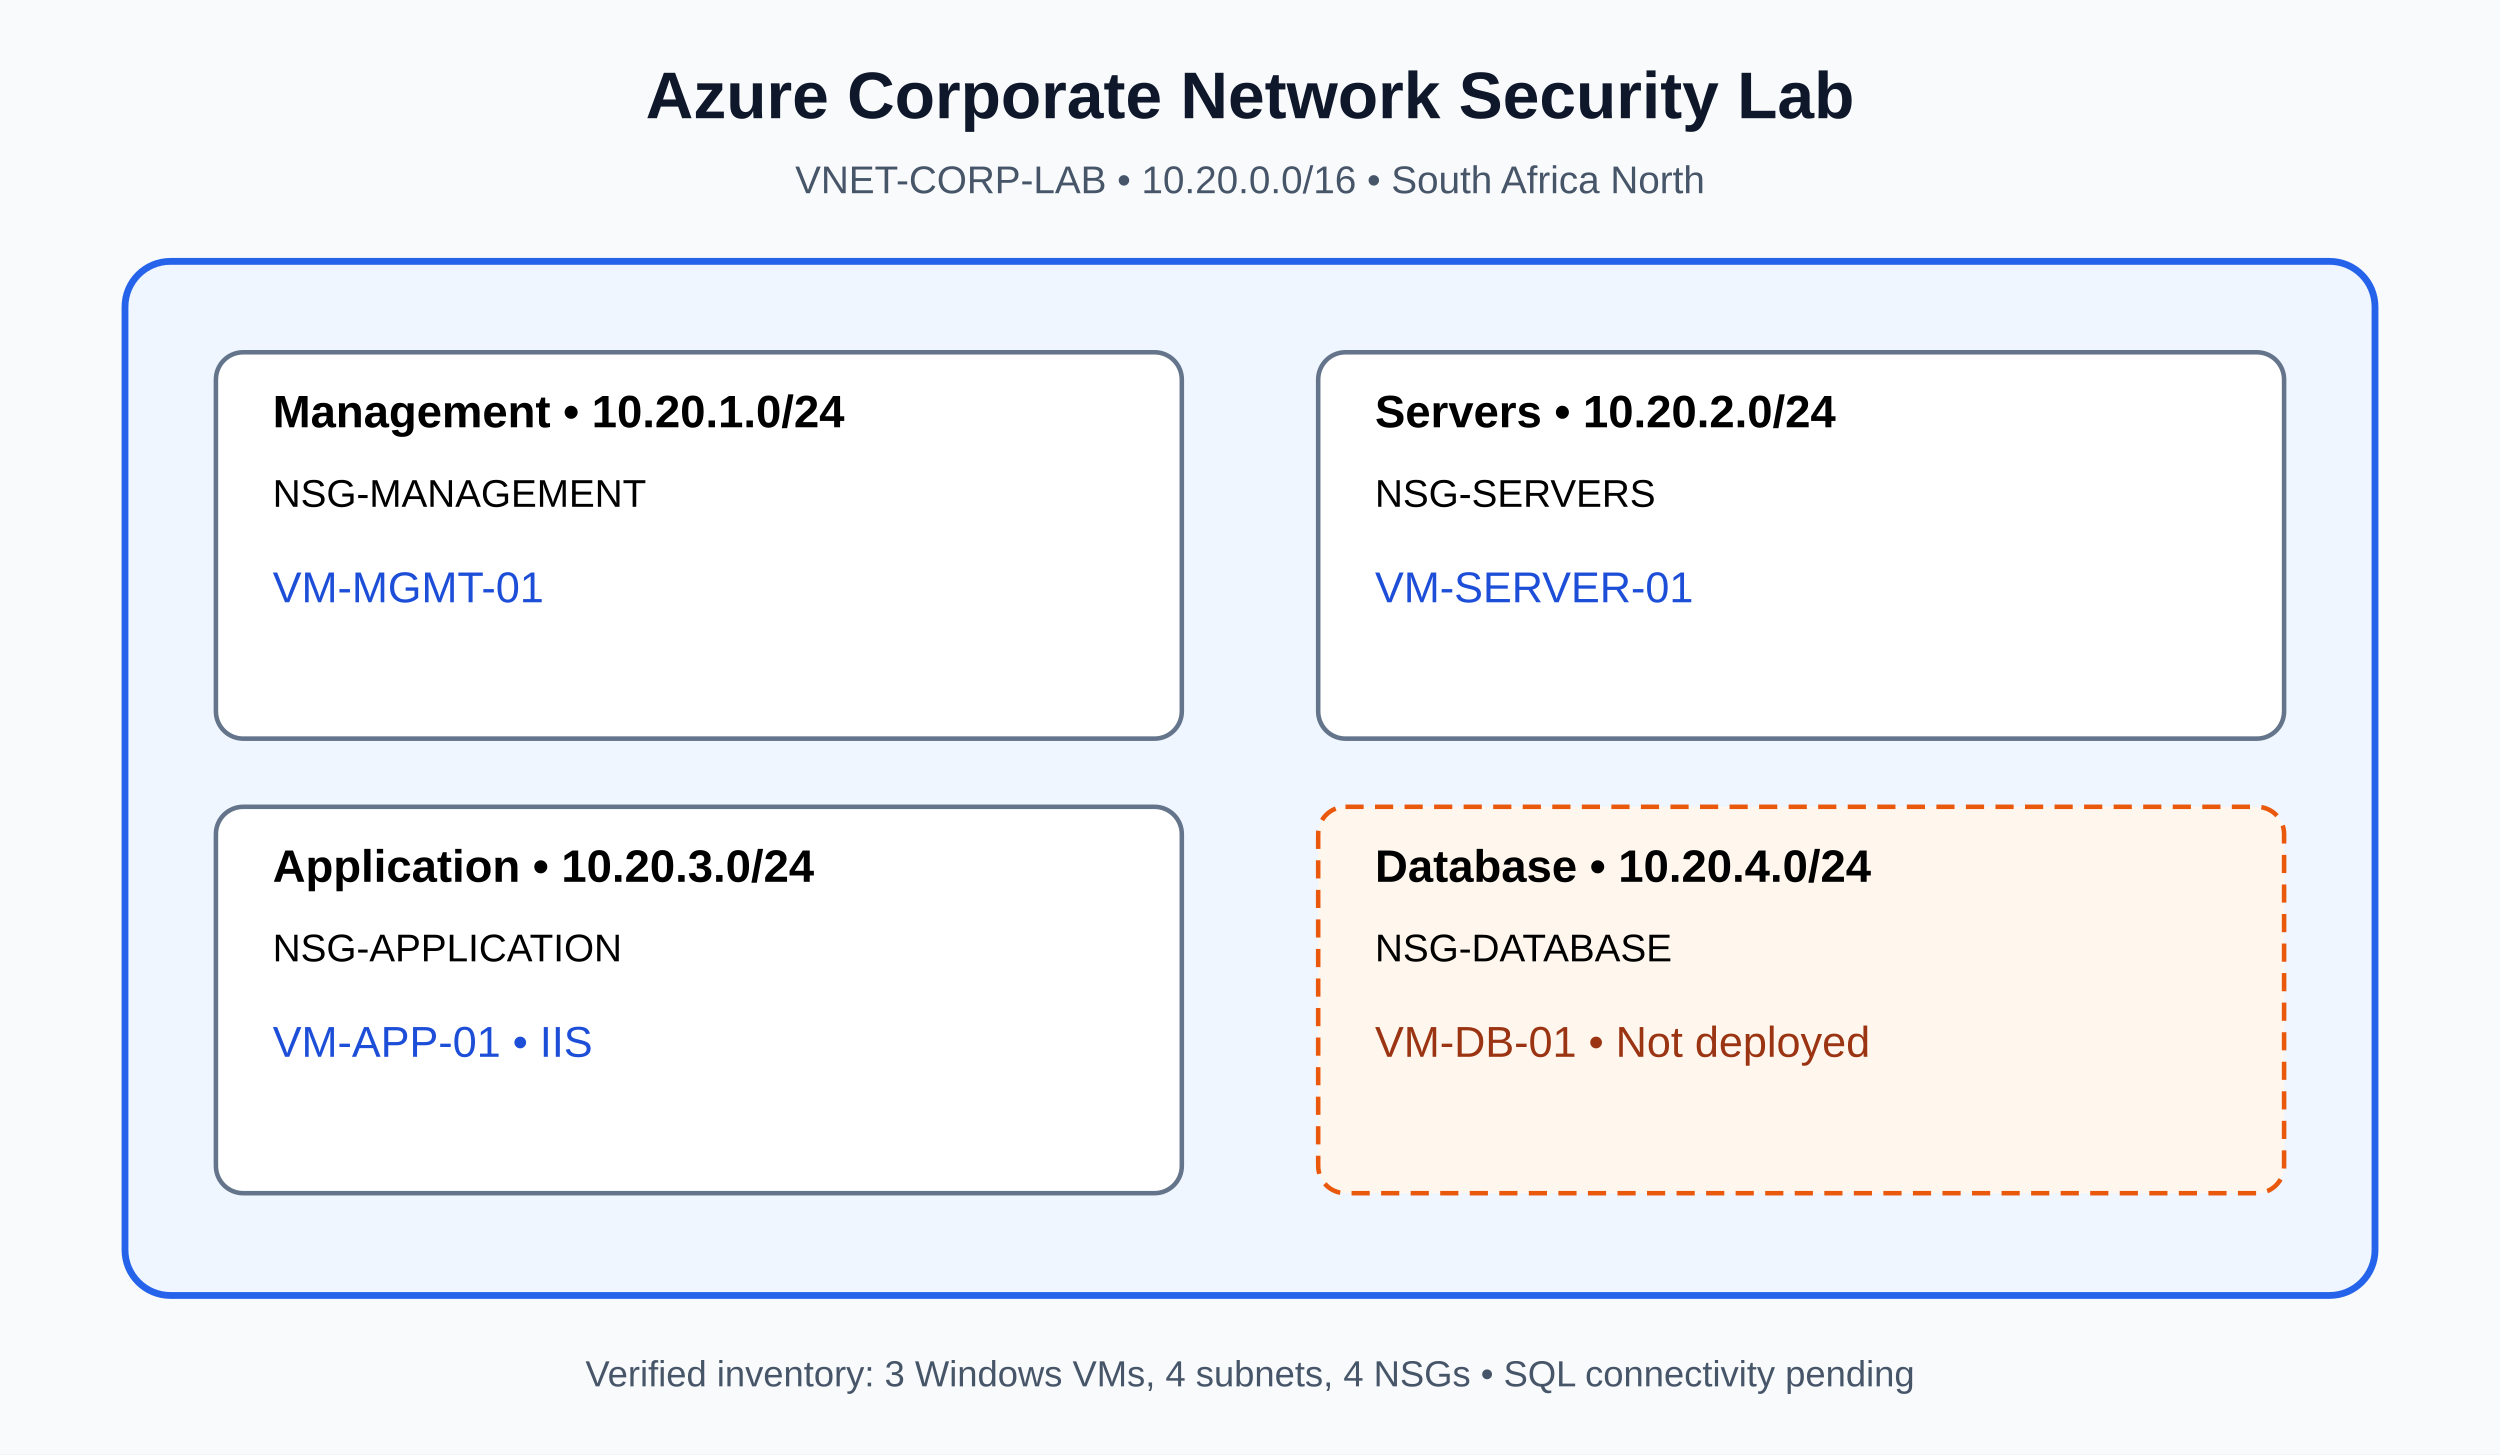
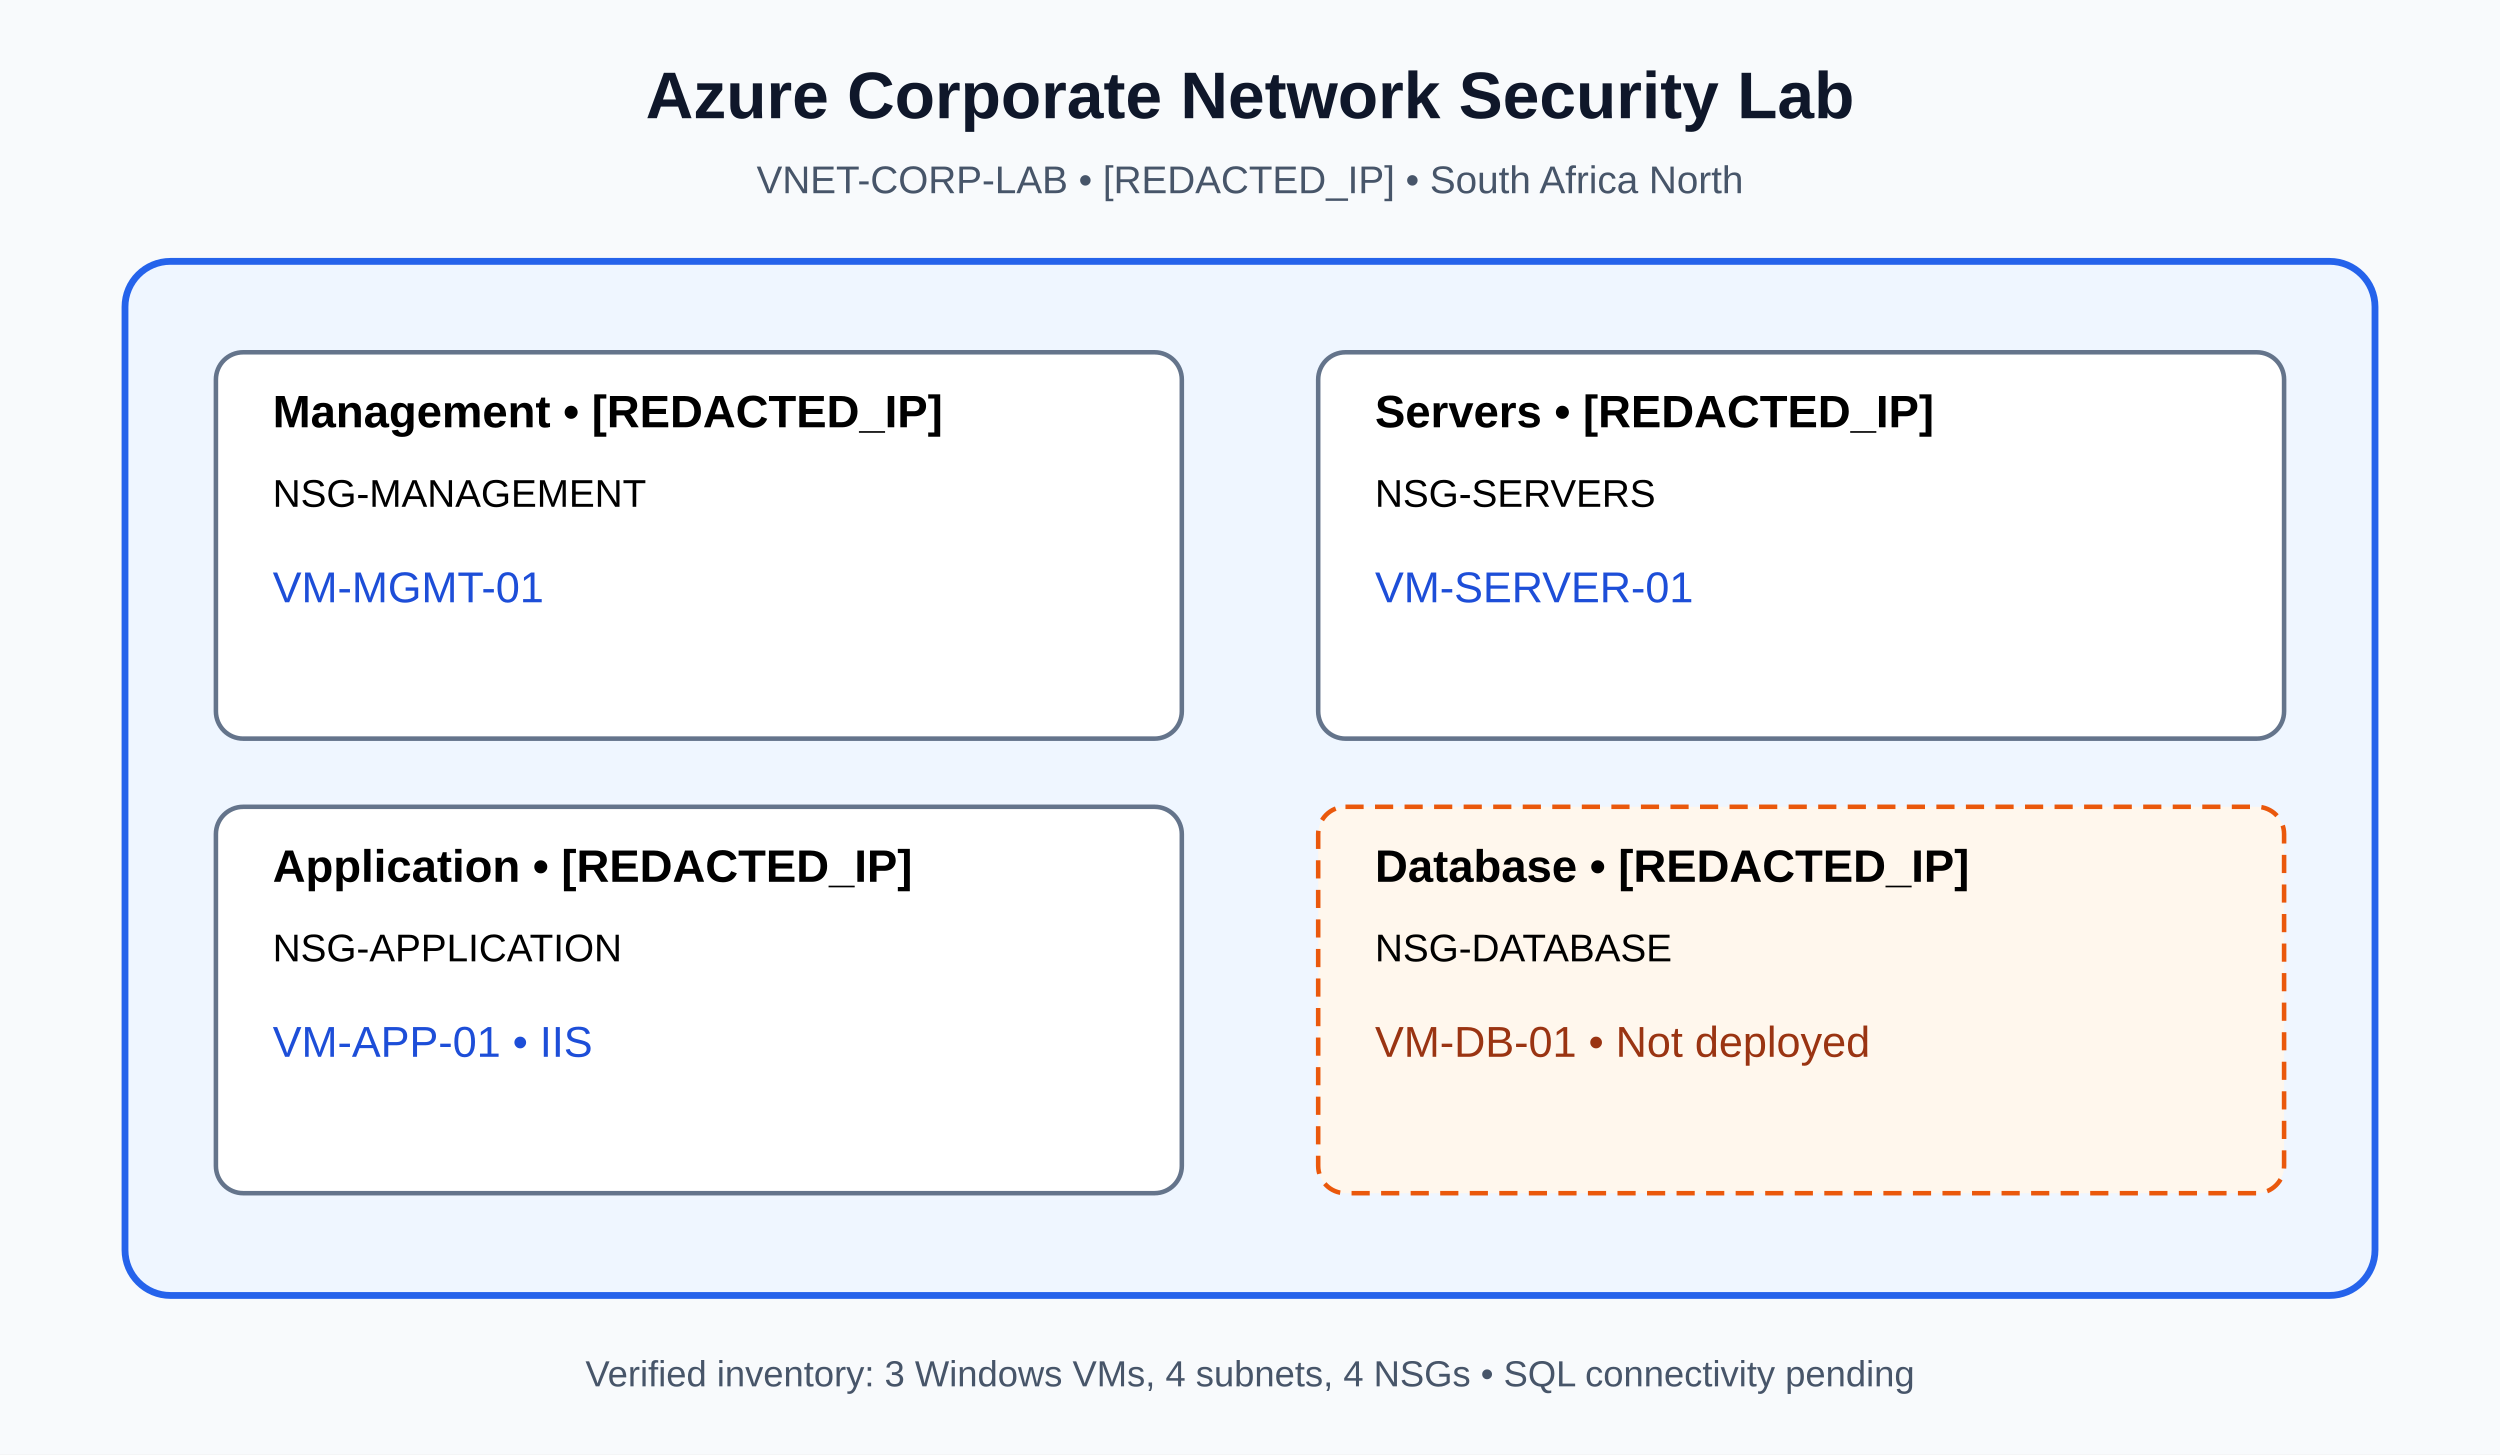
<svg xmlns="http://www.w3.org/2000/svg" width="1100" height="640" viewBox="0 0 1100 640">
  <rect width="1100" height="640" fill="#f8fafc" />
  <text x="550" y="52" font-family="Arial" font-size="29" font-weight="bold" fill="#0f172a" text-anchor="middle">Azure Corporate Network Security Lab</text>
-   <text x="550" y="85" font-family="Arial" font-size="17" fill="#475569" text-anchor="middle">VNET-CORP-LAB • 10.20.0.0/16 • South Africa North</text>
+   <text x="550" y="85" font-family="Arial" font-size="17" fill="#475569" text-anchor="middle">VNET-CORP-LAB • [REDACTED_IP] • South Africa North</text>
  <rect x="55" y="115" width="990" height="455" rx="20" fill="#eff6ff" stroke="#2563eb" stroke-width="3" />
  <rect x="95" y="155" width="425" height="170" rx="12" fill="#ffffff" stroke="#64748b" stroke-width="2" />
-   <text x="120" y="188" font-family="Arial" font-size="20" font-weight="bold">Management • 10.20.1.0/24</text>
+   <text x="120" y="188" font-family="Arial" font-size="20" font-weight="bold">Management • [REDACTED_IP]</text>
  <text x="120" y="223" font-family="Arial" font-size="17">NSG-MANAGEMENT</text>
  <text x="120" y="265" font-family="Arial" font-size="19" fill="#1d4ed8">VM-MGMT-01</text>
  <rect x="580" y="155" width="425" height="170" rx="12" fill="#ffffff" stroke="#64748b" stroke-width="2" />
-   <text x="605" y="188" font-family="Arial" font-size="20" font-weight="bold">Servers • 10.20.2.0/24</text>
+   <text x="605" y="188" font-family="Arial" font-size="20" font-weight="bold">Servers • [REDACTED_IP]</text>
  <text x="605" y="223" font-family="Arial" font-size="17">NSG-SERVERS</text>
  <text x="605" y="265" font-family="Arial" font-size="19" fill="#1d4ed8">VM-SERVER-01</text>
  <rect x="95" y="355" width="425" height="170" rx="12" fill="#ffffff" stroke="#64748b" stroke-width="2" />
-   <text x="120" y="388" font-family="Arial" font-size="20" font-weight="bold">Application • 10.20.3.0/24</text>
+   <text x="120" y="388" font-family="Arial" font-size="20" font-weight="bold">Application • [REDACTED_IP]</text>
  <text x="120" y="423" font-family="Arial" font-size="17">NSG-APPLICATION</text>
  <text x="120" y="465" font-family="Arial" font-size="19" fill="#1d4ed8">VM-APP-01 • IIS</text>
  <rect x="580" y="355" width="425" height="170" rx="12" fill="#fff7ed" stroke="#ea580c" stroke-width="2" stroke-dasharray="8 5" />
-   <text x="605" y="388" font-family="Arial" font-size="20" font-weight="bold">Database • 10.20.4.0/24</text>
+   <text x="605" y="388" font-family="Arial" font-size="20" font-weight="bold">Database • [REDACTED_IP]</text>
  <text x="605" y="423" font-family="Arial" font-size="17">NSG-DATABASE</text>
  <text x="605" y="465" font-family="Arial" font-size="19" fill="#9a3412">VM-DB-01 • Not deployed</text>
  <text x="550" y="610" font-family="Arial" font-size="16" fill="#475569" text-anchor="middle">Verified inventory: 3 Windows VMs, 4 subnets, 4 NSGs • SQL connectivity pending</text>
</svg>
